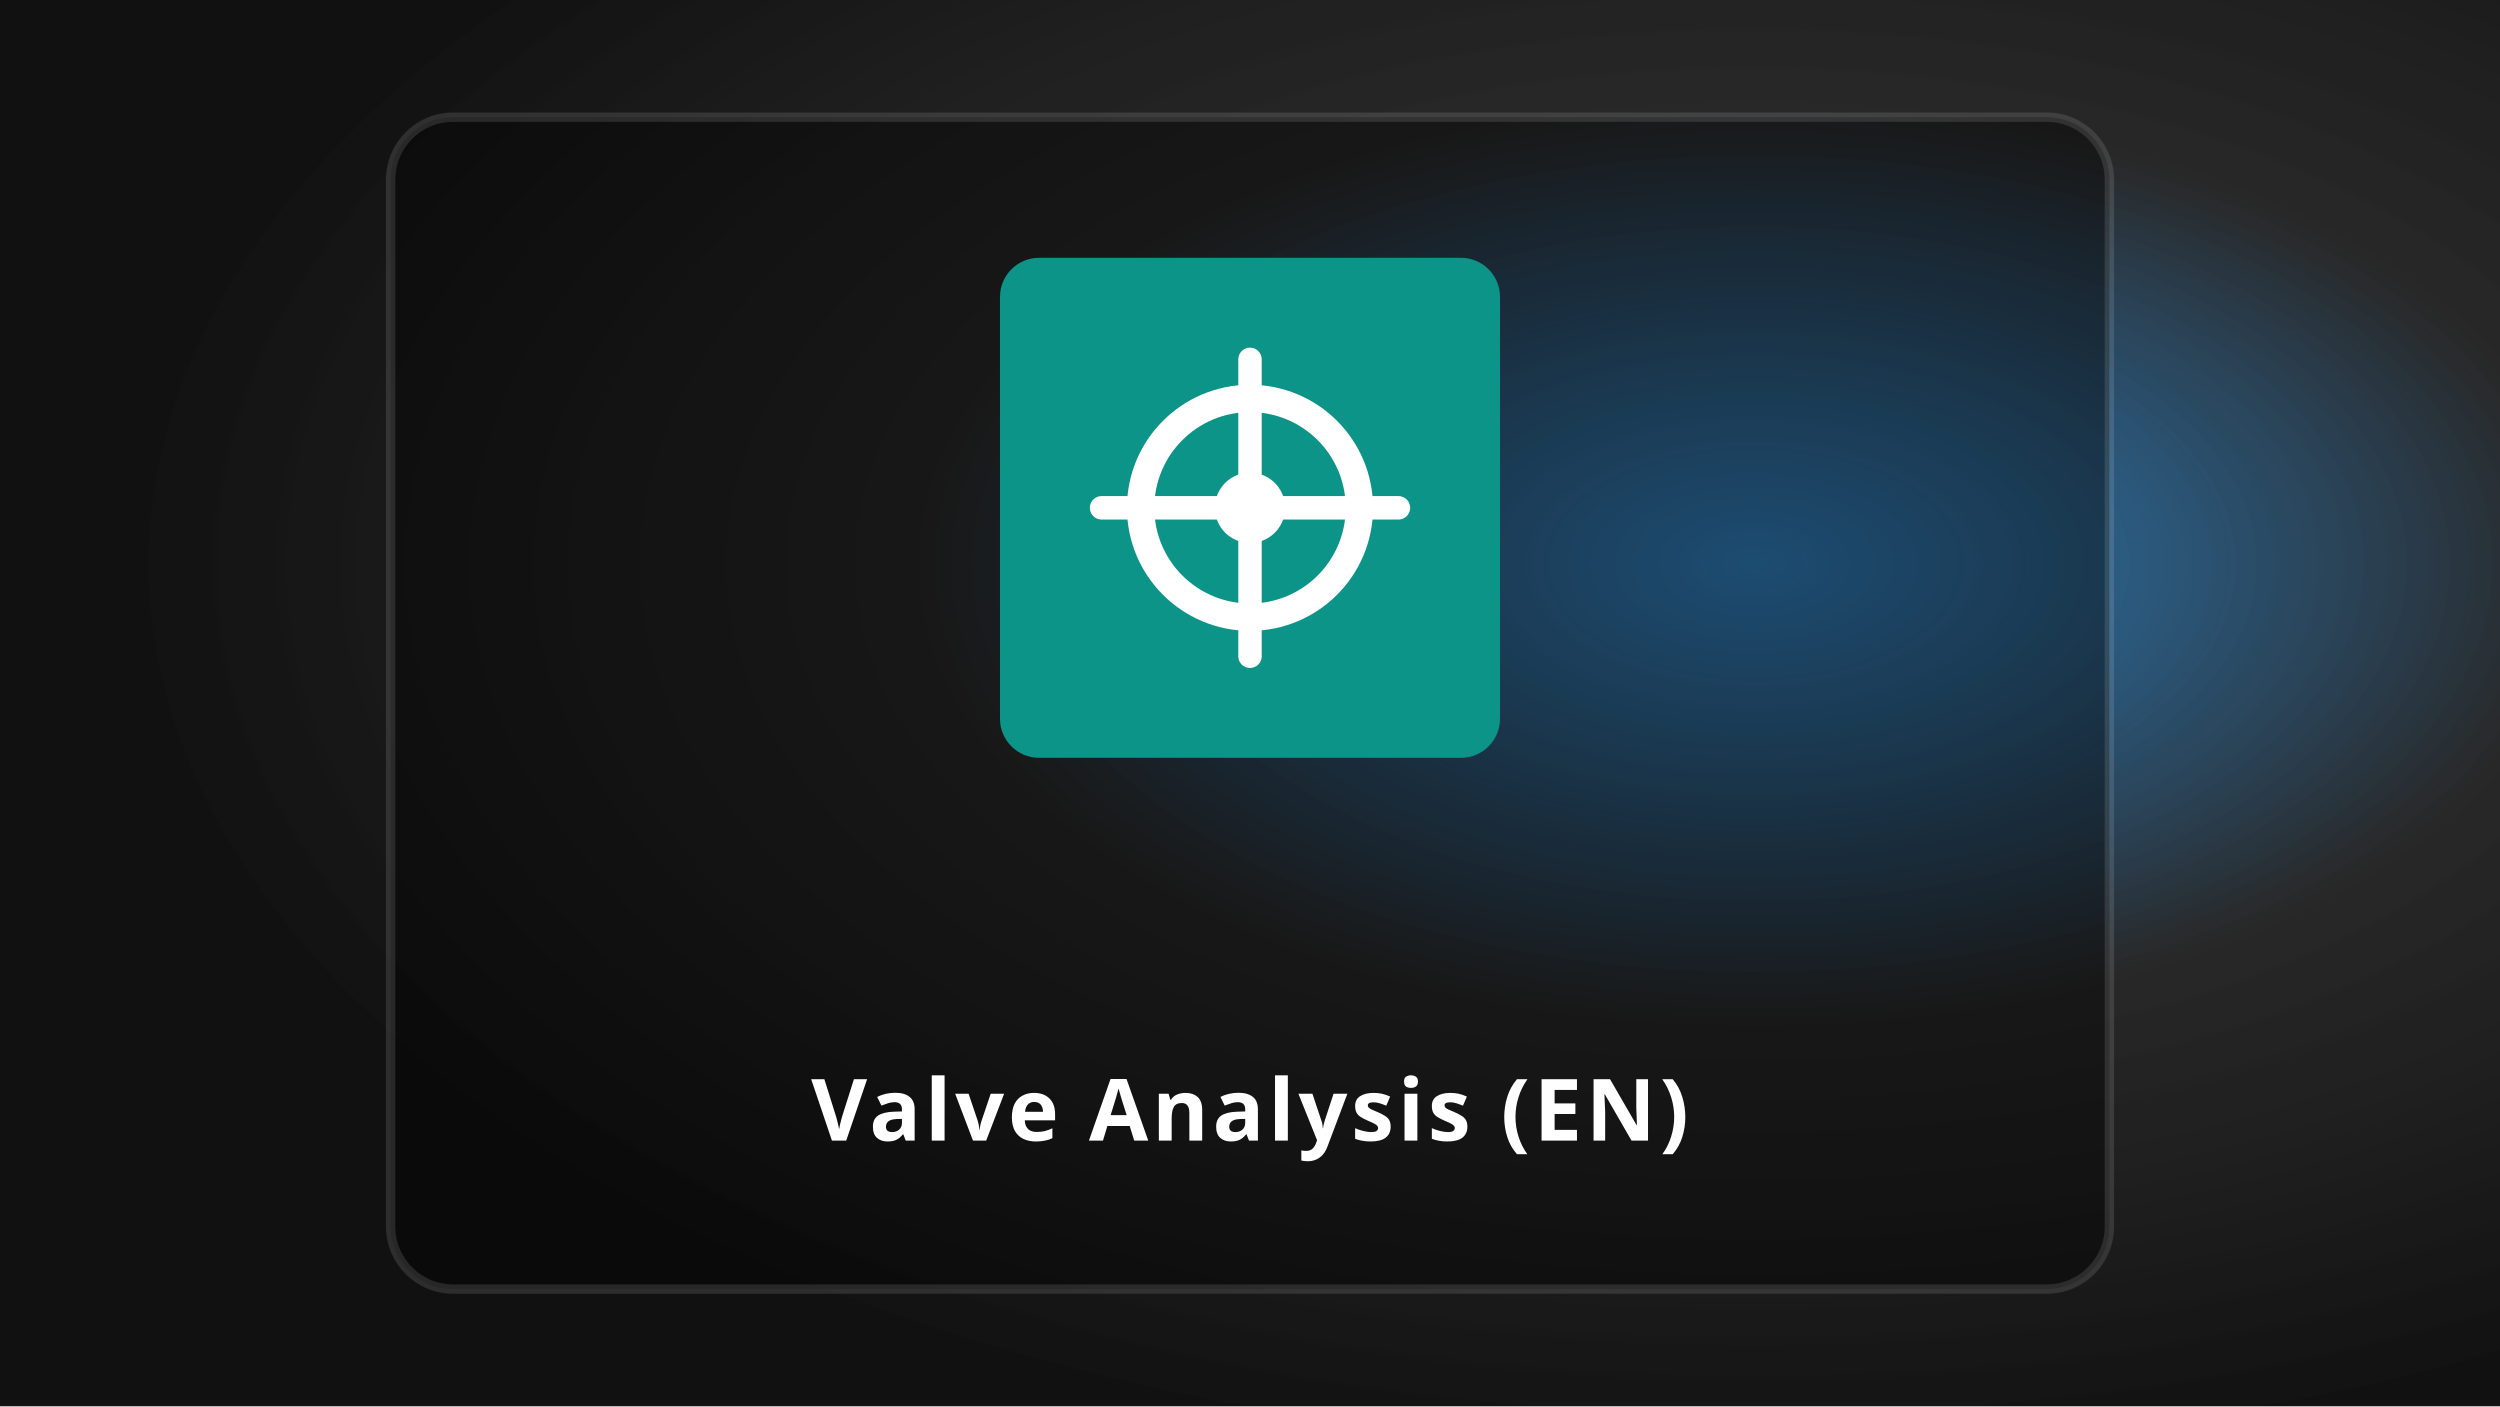
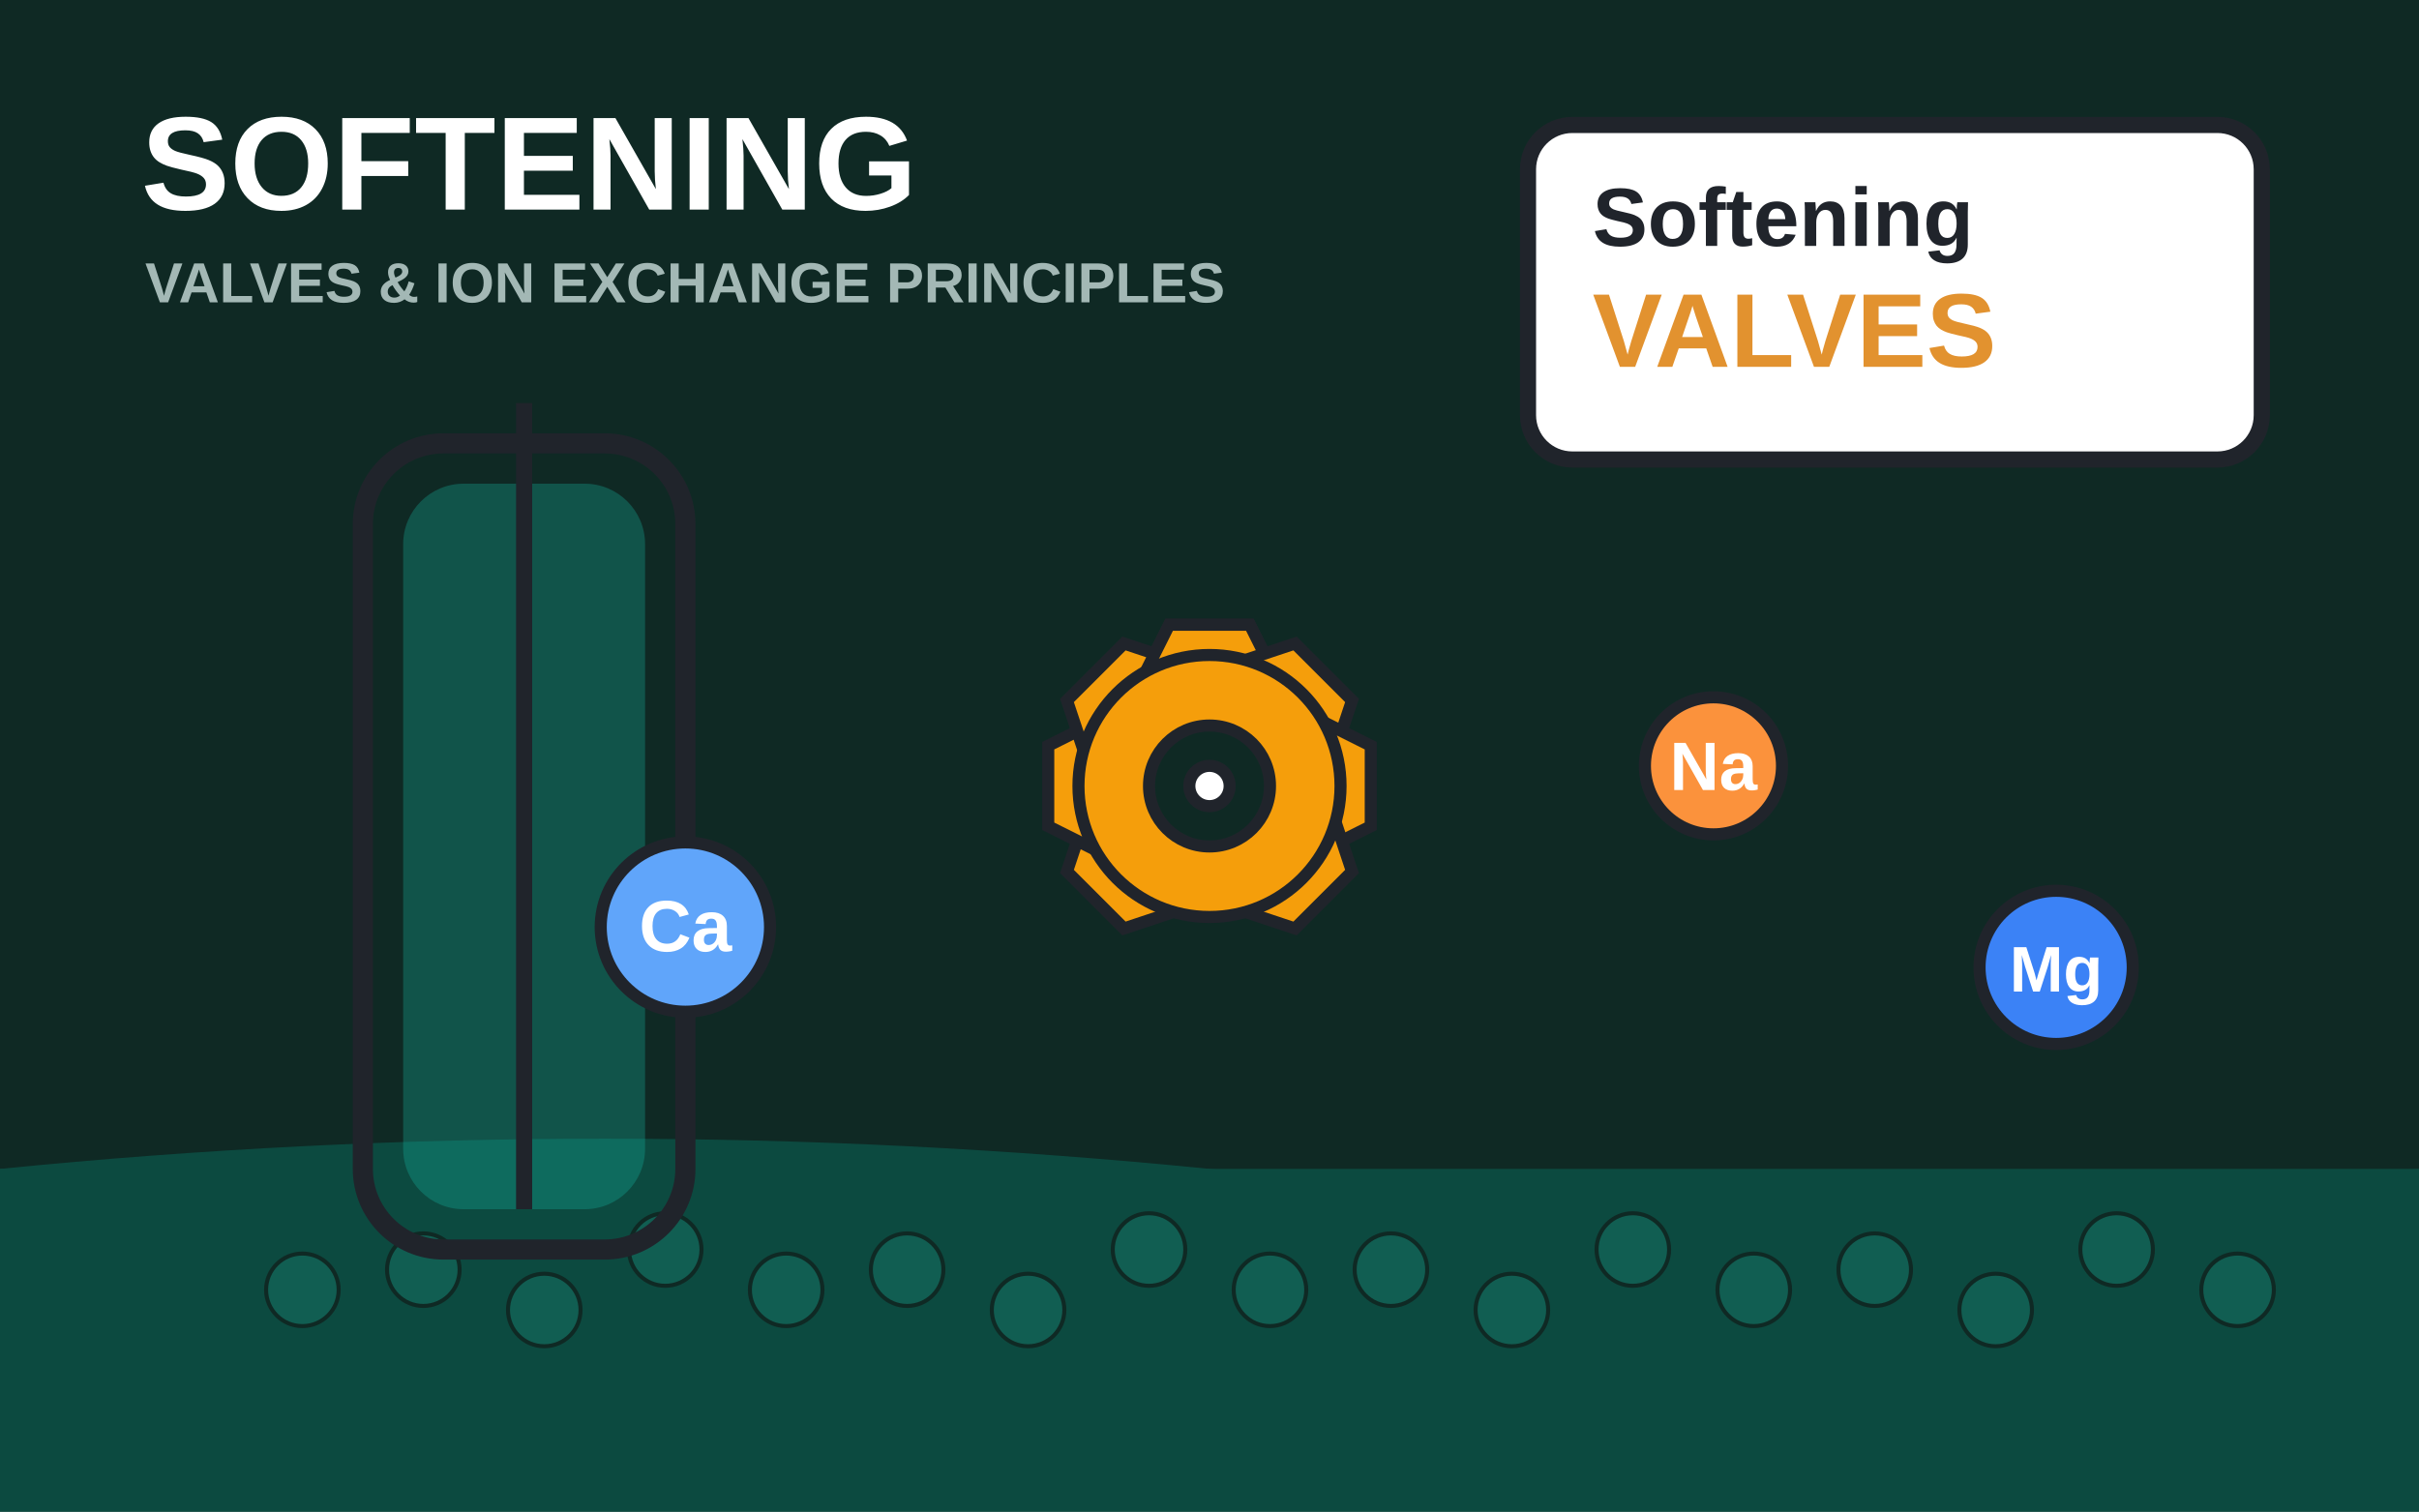
- <svg xmlns="http://www.w3.org/2000/svg" viewBox="0 0 320 180" width="100%" height="100%">
-   <defs>
-     <radialGradient id="win10" cx="70%" cy="40%" r="65%">
-       <stop offset="0%" stop-color="#0063b1" stop-opacity="0.8" />
-       <stop offset="50%" stop-color="#1e1e1e" stop-opacity="0.95" />
-       <stop offset="100%" stop-color="#111111" stop-opacity="1" />
-     </radialGradient>
-   </defs>
-   <rect width="320" height="180" fill="url(#win10)" />
-   <rect x="50" y="15" width="220" height="150" rx="8" fill="rgba(0,0,0,0.4)" stroke="rgba(255,255,255,0.12)" stroke-width="1.2" />
-   <rect x="128" y="33" width="64" height="64" rx="5" fill="#0d9488" />
-   <circle cx="160" cy="65" r="14" stroke="#ffffff" stroke-width="3.5" fill="none" />
-   <circle cx="160" cy="65" r="4.5" fill="#ffffff" />
-   <line x1="160" y1="46" x2="160" y2="84" stroke="#ffffff" stroke-width="3" stroke-linecap="round" />
-   <line x1="141" y1="65" x2="179" y2="65" stroke="#ffffff" stroke-width="3" stroke-linecap="round" />
-   <text x="160" y="146" font-family="'Segoe UI', sans-serif" font-weight="600" font-size="11" fill="#ffffff" text-anchor="middle" letter-spacing="0.5">Valve Analysis (EN)</text>
+ <svg xmlns="http://www.w3.org/2000/svg" viewBox="0 0 1200 750" role="img" aria-labelledby="title desc">
+   <rect width="1200" height="750" fill="#0f2924" />
+   <text x="70" y="104" font-family="Arial, Helvetica, sans-serif" font-size="66" font-weight="900" fill="#ffffff">SOFTENING</text>
+   <text x="72" y="150" font-family="Arial, Helvetica, sans-serif" font-size="28" font-weight="800" fill="#a3b8b5">VALVES &amp; ION EXCHANGE PRINCIPLES</text>
+   <rect x="758" y="62" width="364" height="166" rx="22" fill="#ffffff" stroke="#20242b" stroke-width="8" />
+   <text x="790" y="122" font-family="Arial, Helvetica, sans-serif" font-size="41" font-weight="900" fill="#20242b">Softening</text>
+   <text x="790" y="182" font-family="Arial, Helvetica, sans-serif" font-size="52" font-weight="900" fill="#e2922f">VALVES</text>
+   <rect x="0" y="580" width="1200" height="170" fill="#0c4a40" />
+   <path d="M0 580 Q300 550 600 580 T1200 580 L1200 750 L0 750 Z" fill="#0c4a40" />
+   <g fill="#115e52" stroke="#0f2924" stroke-width="2">
+     <circle cx="150" cy="640" r="18" />
+     <circle cx="210" cy="630" r="18" />
+     <circle cx="270" cy="650" r="18" />
+     <circle cx="330" cy="620" r="18" />
+     <circle cx="390" cy="640" r="18" />
+     <circle cx="450" cy="630" r="18" />
+     <circle cx="510" cy="650" r="18" />
+     <circle cx="570" cy="620" r="18" />
+     <circle cx="630" cy="640" r="18" />
+     <circle cx="690" cy="630" r="18" />
+     <circle cx="750" cy="650" r="18" />
+     <circle cx="810" cy="620" r="18" />
+     <circle cx="870" cy="640" r="18" />
+     <circle cx="930" cy="630" r="18" />
+     <circle cx="990" cy="650" r="18" />
+     <circle cx="1050" cy="620" r="18" />
+     <circle cx="1110" cy="640" r="18" />
+   </g>
+   <g transform="translate(600, 390)" stroke="#20242b" stroke-width="6" fill="#f59e0b">
+     <path d="M-20 -80 L20 -80 L30 -60 L-30 -60 Z" />
+     <path d="M-20 80 L20 80 L30 60 L-30 60 Z" transform="rotate(45)" />
+     <path d="M-20 80 L20 80 L30 60 L-30 60 Z" transform="rotate(90)" />
+     <path d="M-20 80 L20 80 L30 60 L-30 60 Z" transform="rotate(135)" />
+     <path d="M-20 80 L20 80 L30 60 L-30 60 Z" transform="rotate(180)" />
+     <path d="M-20 80 L20 80 L30 60 L-30 60 Z" transform="rotate(225)" />
+     <path d="M-20 80 L20 80 L30 60 L-30 60 Z" transform="rotate(270)" />
+     <path d="M-20 80 L20 80 L30 60 L-30 60 Z" transform="rotate(315)" />
+     <circle cx="0" cy="0" r="65" fill="#f59e0b" />
+     <circle cx="0" cy="0" r="30" fill="#0f2924" />
+     <circle cx="0" cy="0" r="10" fill="#ffffff" />
+   </g>
+   <rect x="180" y="220" width="160" height="400" rx="40" fill="none" stroke="#20242b" stroke-width="10" />
+   <rect x="200" y="240" width="120" height="360" rx="30" fill="#14b8a6" opacity="0.3" />
+   <line x1="260" y1="200" x2="260" y2="600" stroke="#20242b" stroke-width="8" />
+   <circle cx="850" cy="380" r="34" fill="#fb923c" stroke="#20242b" stroke-width="6" />
+   <text x="850" y="392" text-anchor="middle" font-family="Arial, sans-serif" font-weight="900" font-size="34" fill="#ffffff">Na</text>
+   <circle cx="340" cy="460" r="42" fill="#60a5fa" stroke="#20242b" stroke-width="6" />
+   <text x="340" y="472" text-anchor="middle" font-family="Arial, sans-serif" font-weight="900" font-size="36" fill="#ffffff">Ca</text>
+   <circle cx="1020" cy="480" r="38" fill="#3b82f6" stroke="#20242b" stroke-width="6" />
+   <text x="1020" y="492" text-anchor="middle" font-family="Arial, sans-serif" font-weight="900" font-size="32" fill="#ffffff">Mg</text>
</svg>
